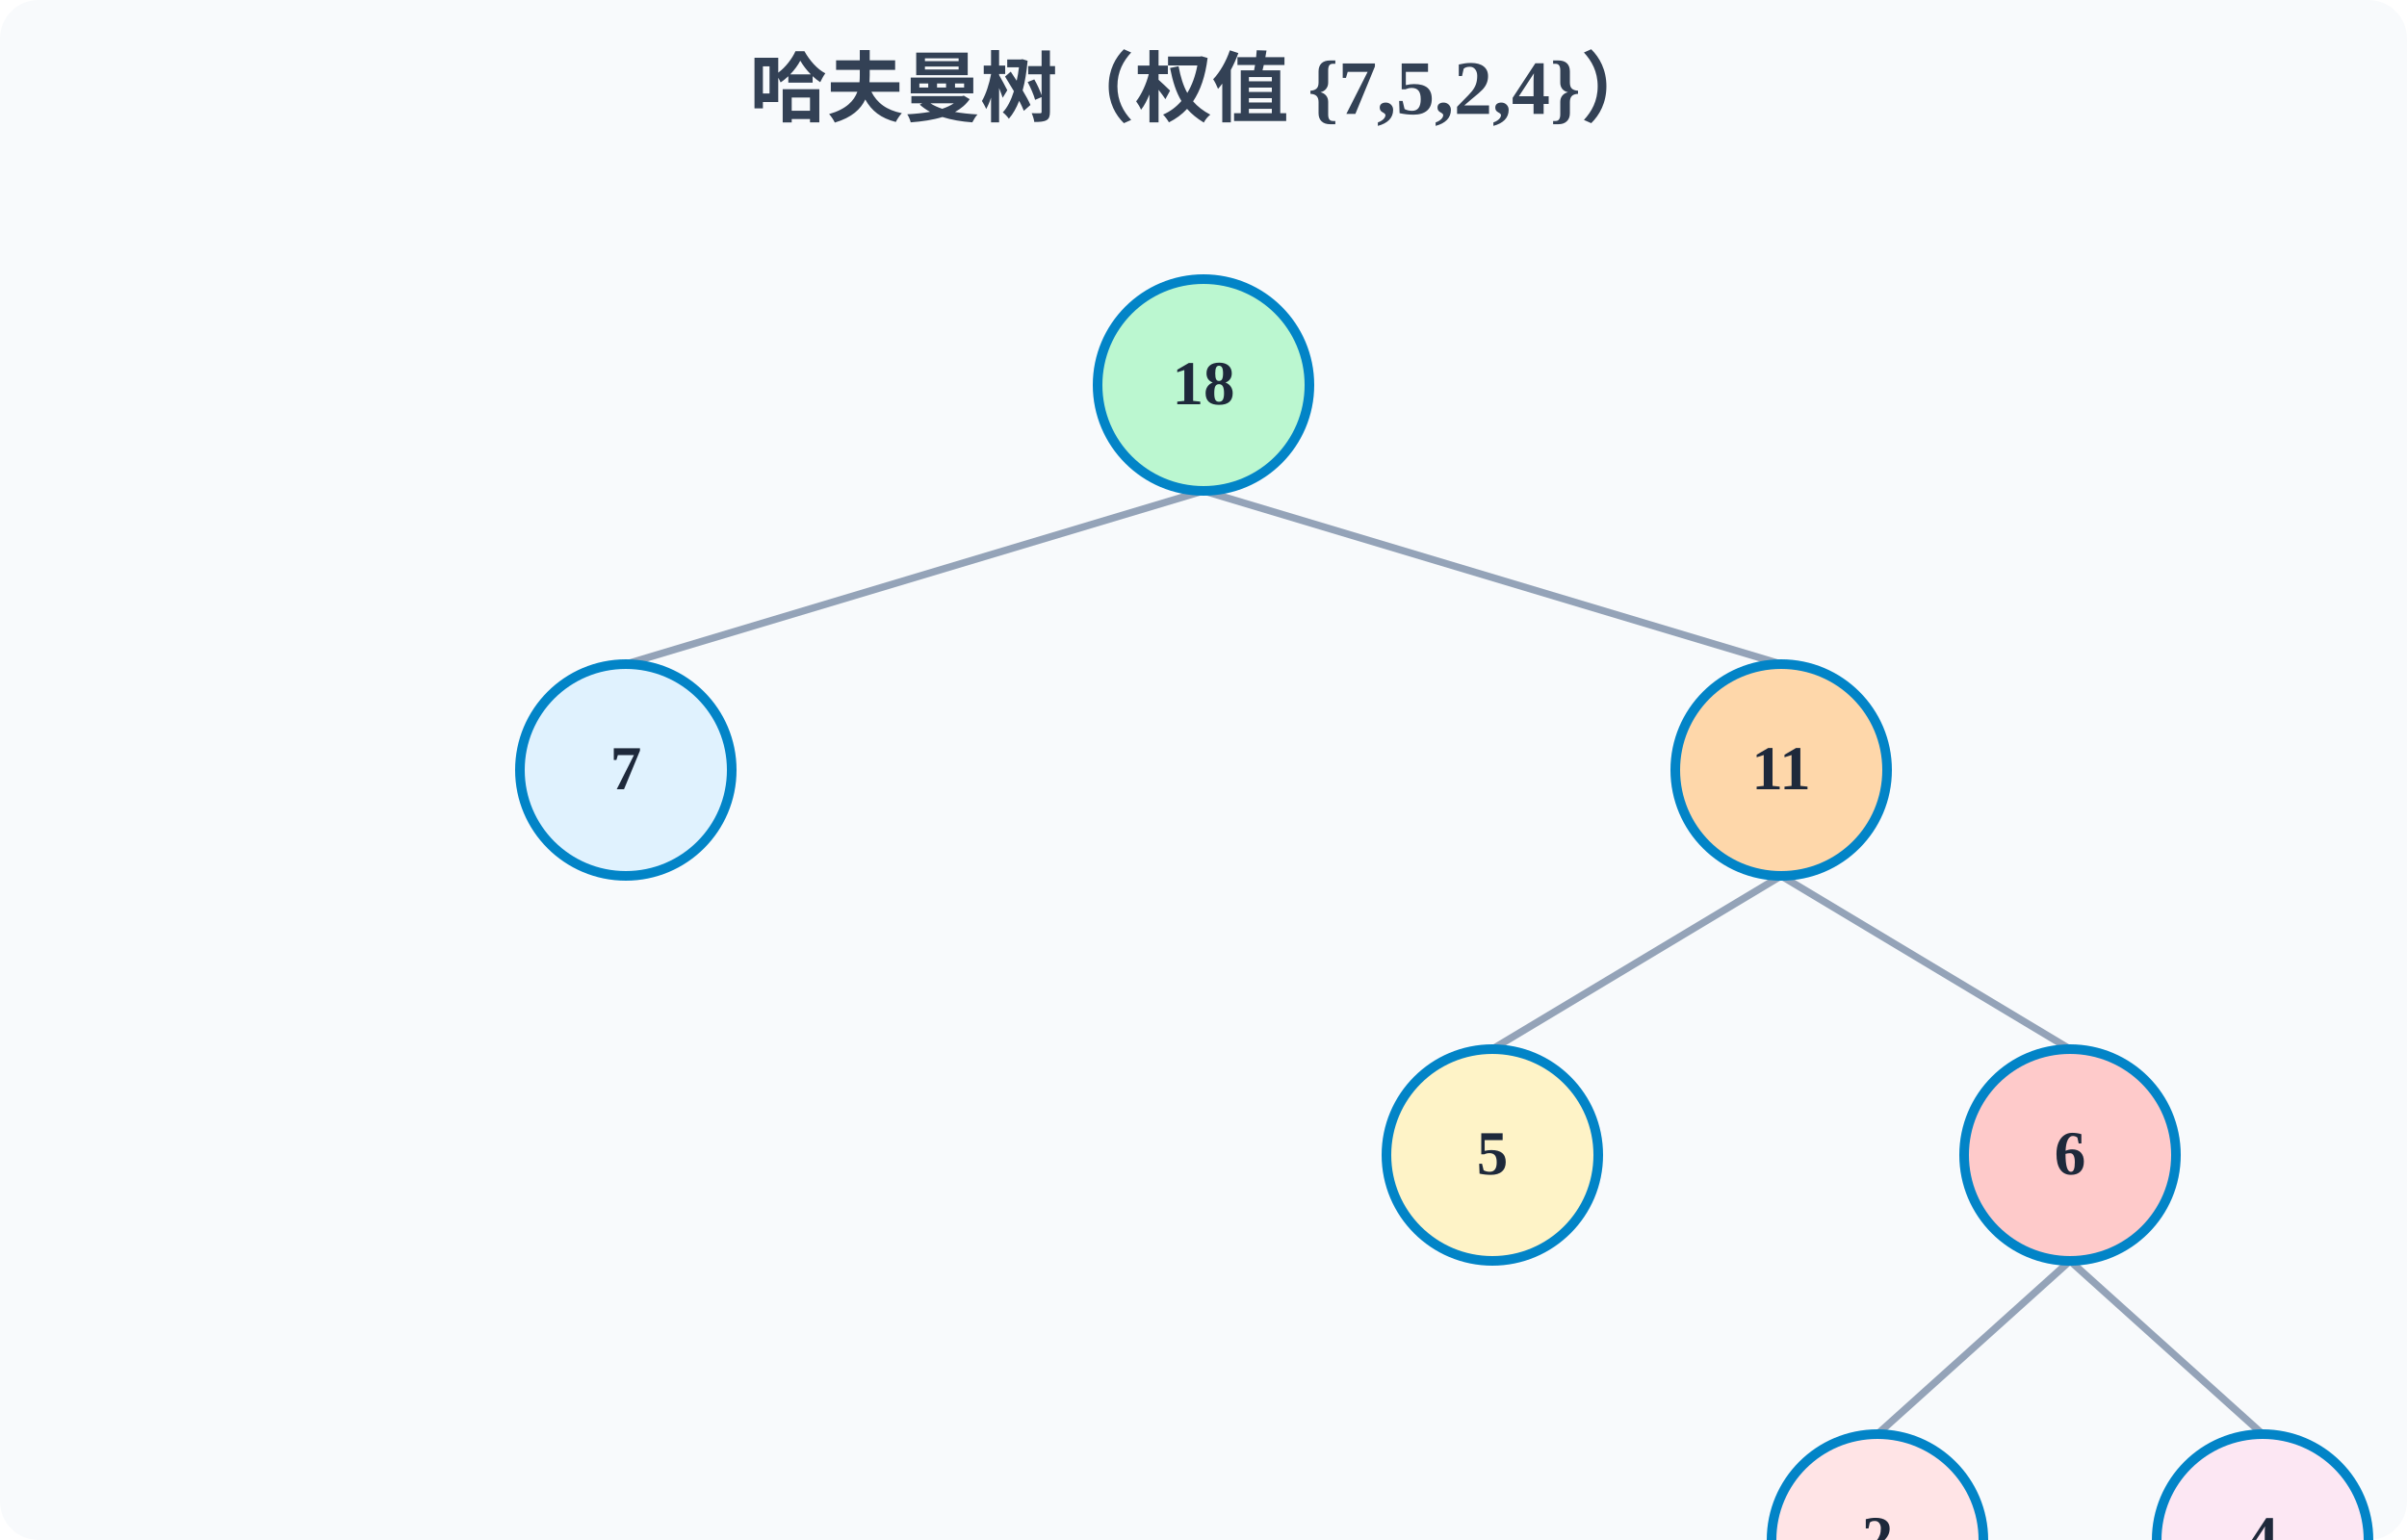
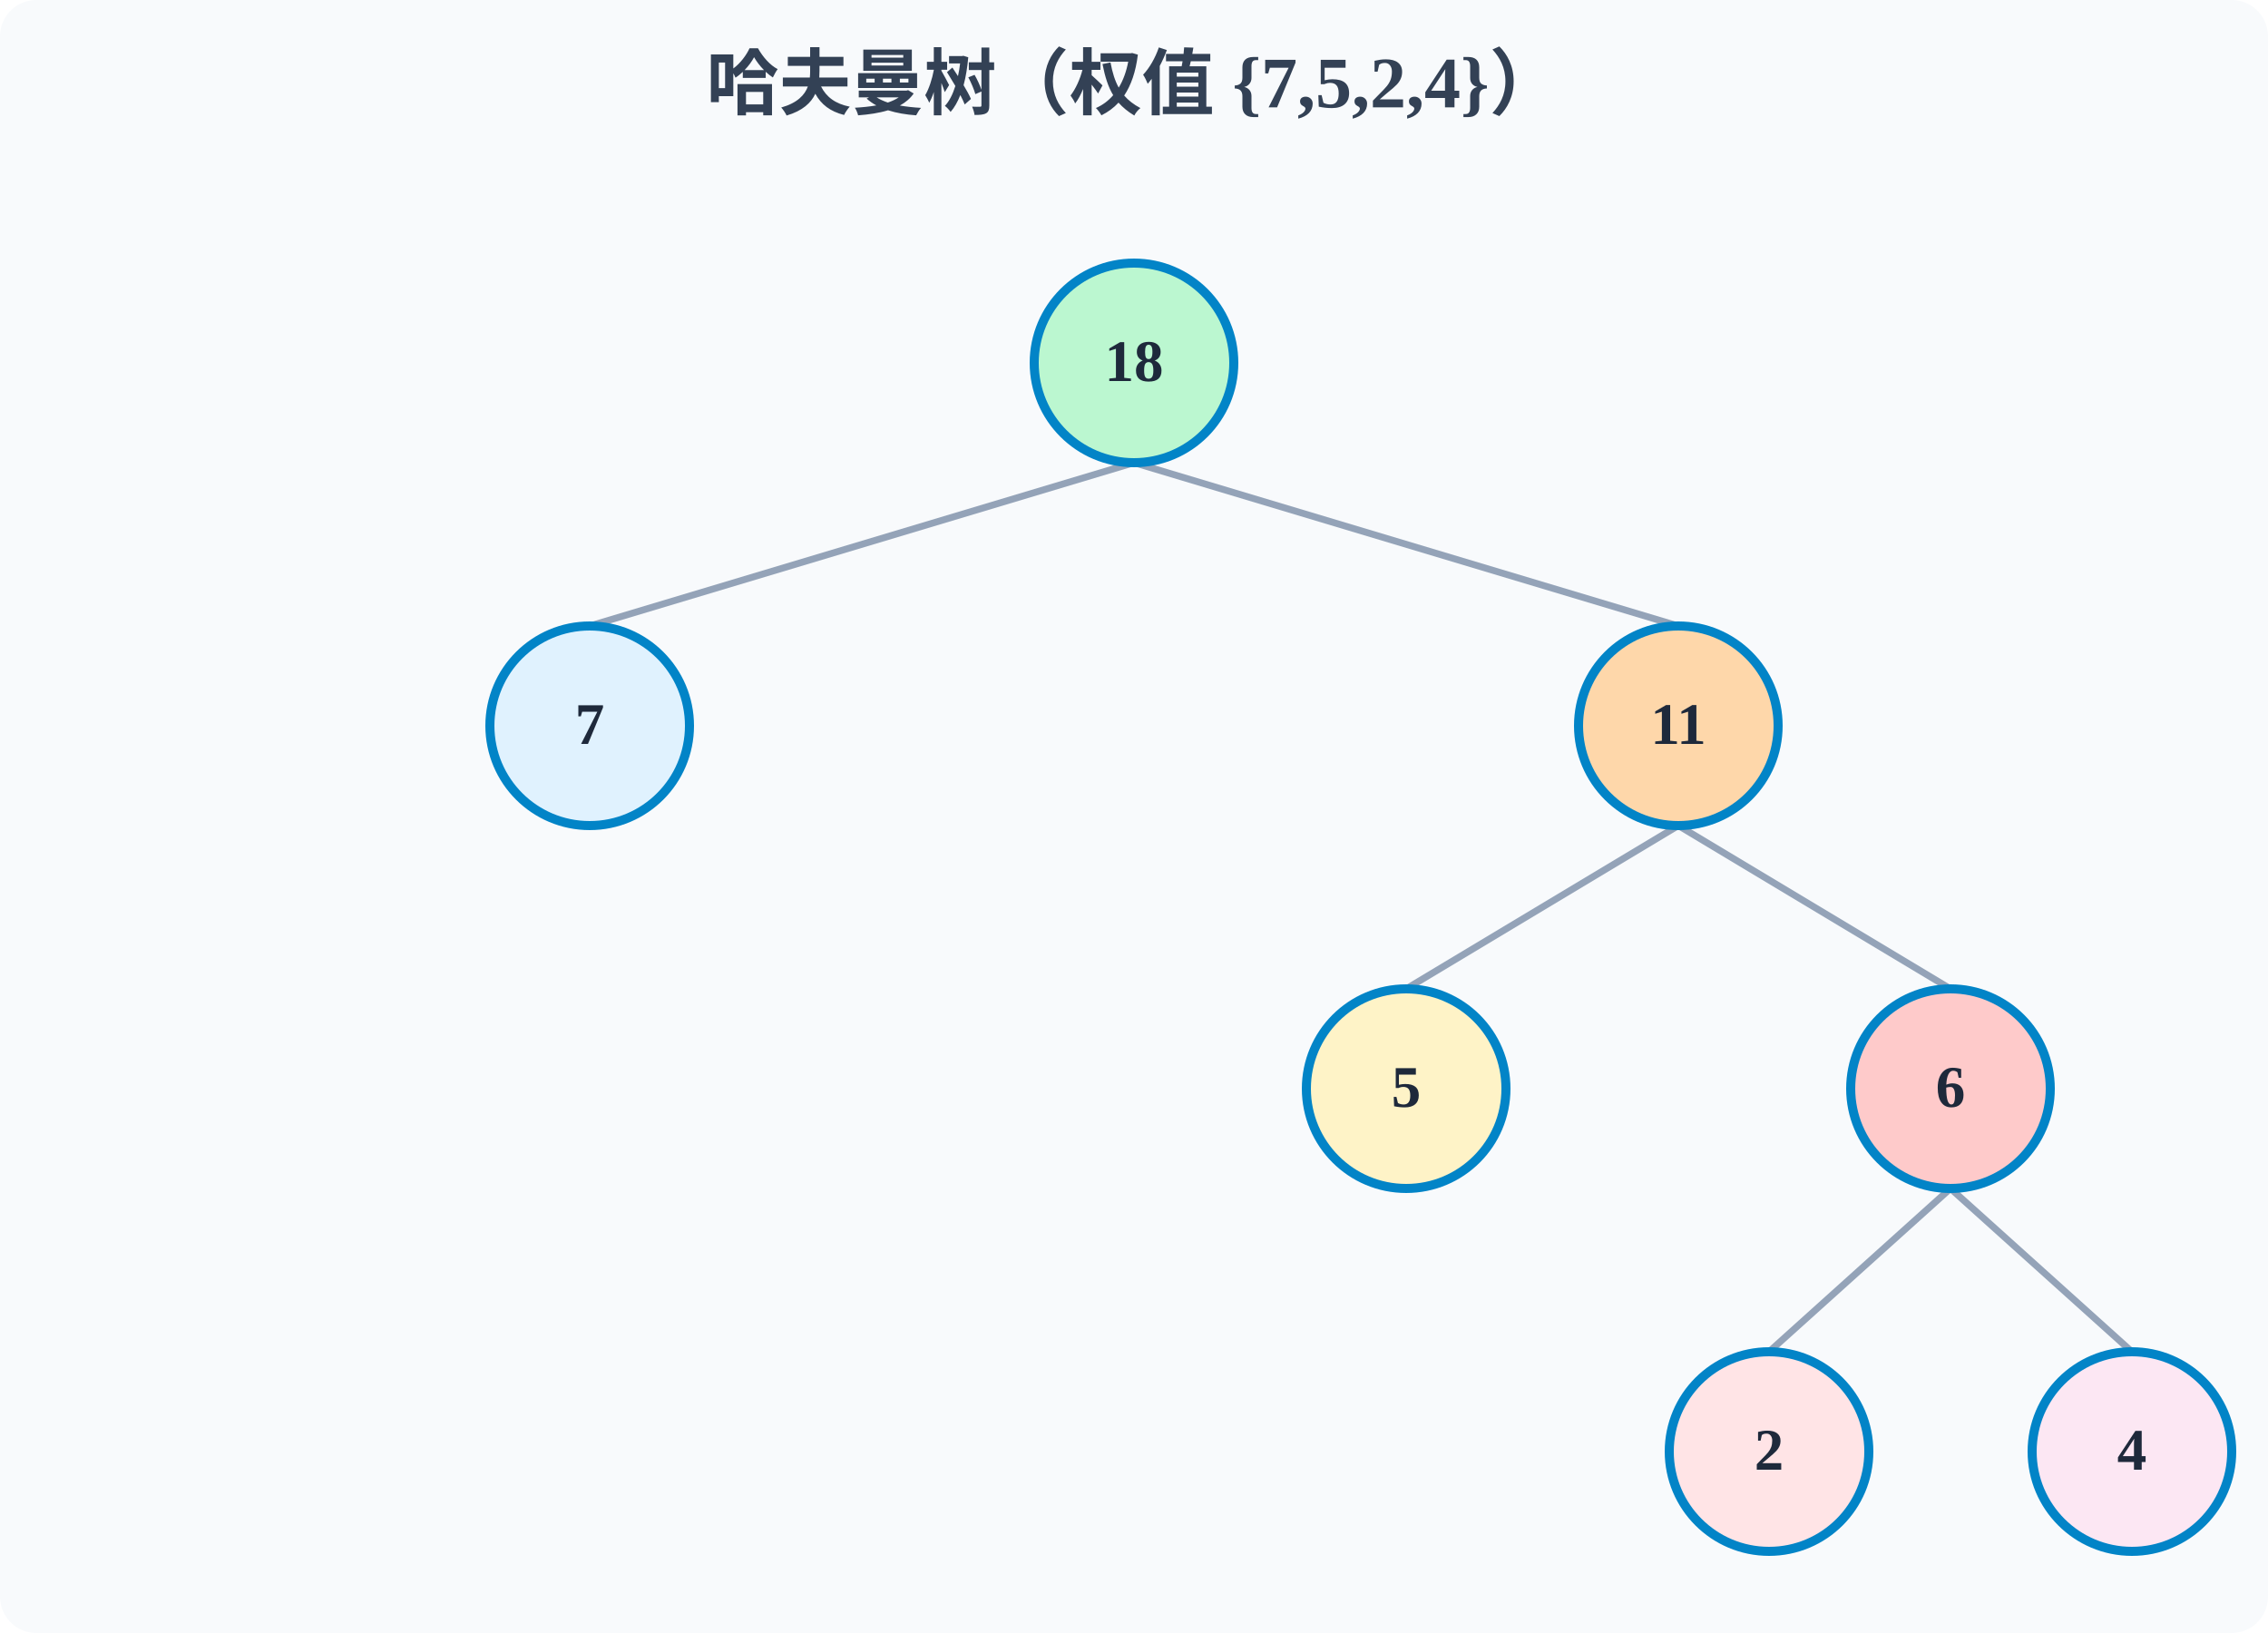
- <svg xmlns="http://www.w3.org/2000/svg" viewBox="0 0 500 320" width="100%" height="100%">
-   <rect width="500" height="320" fill="#f8fafc" rx="8" />
+ <svg xmlns="http://www.w3.org/2000/svg" viewBox="0 0 500 360" width="100%" height="100%">
+   <rect width="500" height="360" fill="#f8fafc" rx="8" />
  <text x="250" y="24" text-anchor="middle" font-size="16" font-weight="bold" fill="#334155">哈夫曼树（权值 {7,5,2,4}）</text>
  <g transform="translate(0, 30)">
    <line x1="250" y1="72" x2="130" y2="108" stroke="#94a3b8" stroke-width="1.5" />
    <line x1="250" y1="72" x2="370" y2="108" stroke="#94a3b8" stroke-width="1.5" />
    <line x1="370" y1="152" x2="310" y2="188" stroke="#94a3b8" stroke-width="1.5" />
    <line x1="370" y1="152" x2="430" y2="188" stroke="#94a3b8" stroke-width="1.5" />
    <line x1="430" y1="232" x2="390" y2="268" stroke="#94a3b8" stroke-width="1.5" />
    <line x1="430" y1="232" x2="470" y2="268" stroke="#94a3b8" stroke-width="1.5" />
    <circle cx="250" cy="50" r="22" fill="#bbf7d0" stroke="#0284c7" stroke-width="2" />
    <text x="250" y="54" text-anchor="middle" font-size="13" font-weight="bold" fill="#1e293b">18</text>
    <circle cx="130" cy="130" r="22" fill="#e0f2fe" stroke="#0284c7" stroke-width="2" />
    <text x="130" y="134" text-anchor="middle" font-size="13" font-weight="bold" fill="#1e293b">7</text>
    <circle cx="370" cy="130" r="22" fill="#fed7aa" stroke="#0284c7" stroke-width="2" />
    <text x="370" y="134" text-anchor="middle" font-size="13" font-weight="bold" fill="#1e293b">11</text>
    <circle cx="310" cy="210" r="22" fill="#fef3c7" stroke="#0284c7" stroke-width="2" />
    <text x="310" y="214" text-anchor="middle" font-size="13" font-weight="bold" fill="#1e293b">5</text>
    <circle cx="430" cy="210" r="22" fill="#fecaca" stroke="#0284c7" stroke-width="2" />
    <text x="430" y="214" text-anchor="middle" font-size="13" font-weight="bold" fill="#1e293b">6</text>
    <circle cx="390" cy="290" r="22" fill="#ffe4e6" stroke="#0284c7" stroke-width="2" />
    <text x="390" y="294" text-anchor="middle" font-size="13" font-weight="bold" fill="#1e293b">2</text>
    <circle cx="470" cy="290" r="22" fill="#fce7f3" stroke="#0284c7" stroke-width="2" />
    <text x="470" y="294" text-anchor="middle" font-size="13" font-weight="bold" fill="#1e293b">4</text>
  </g>
</svg>
